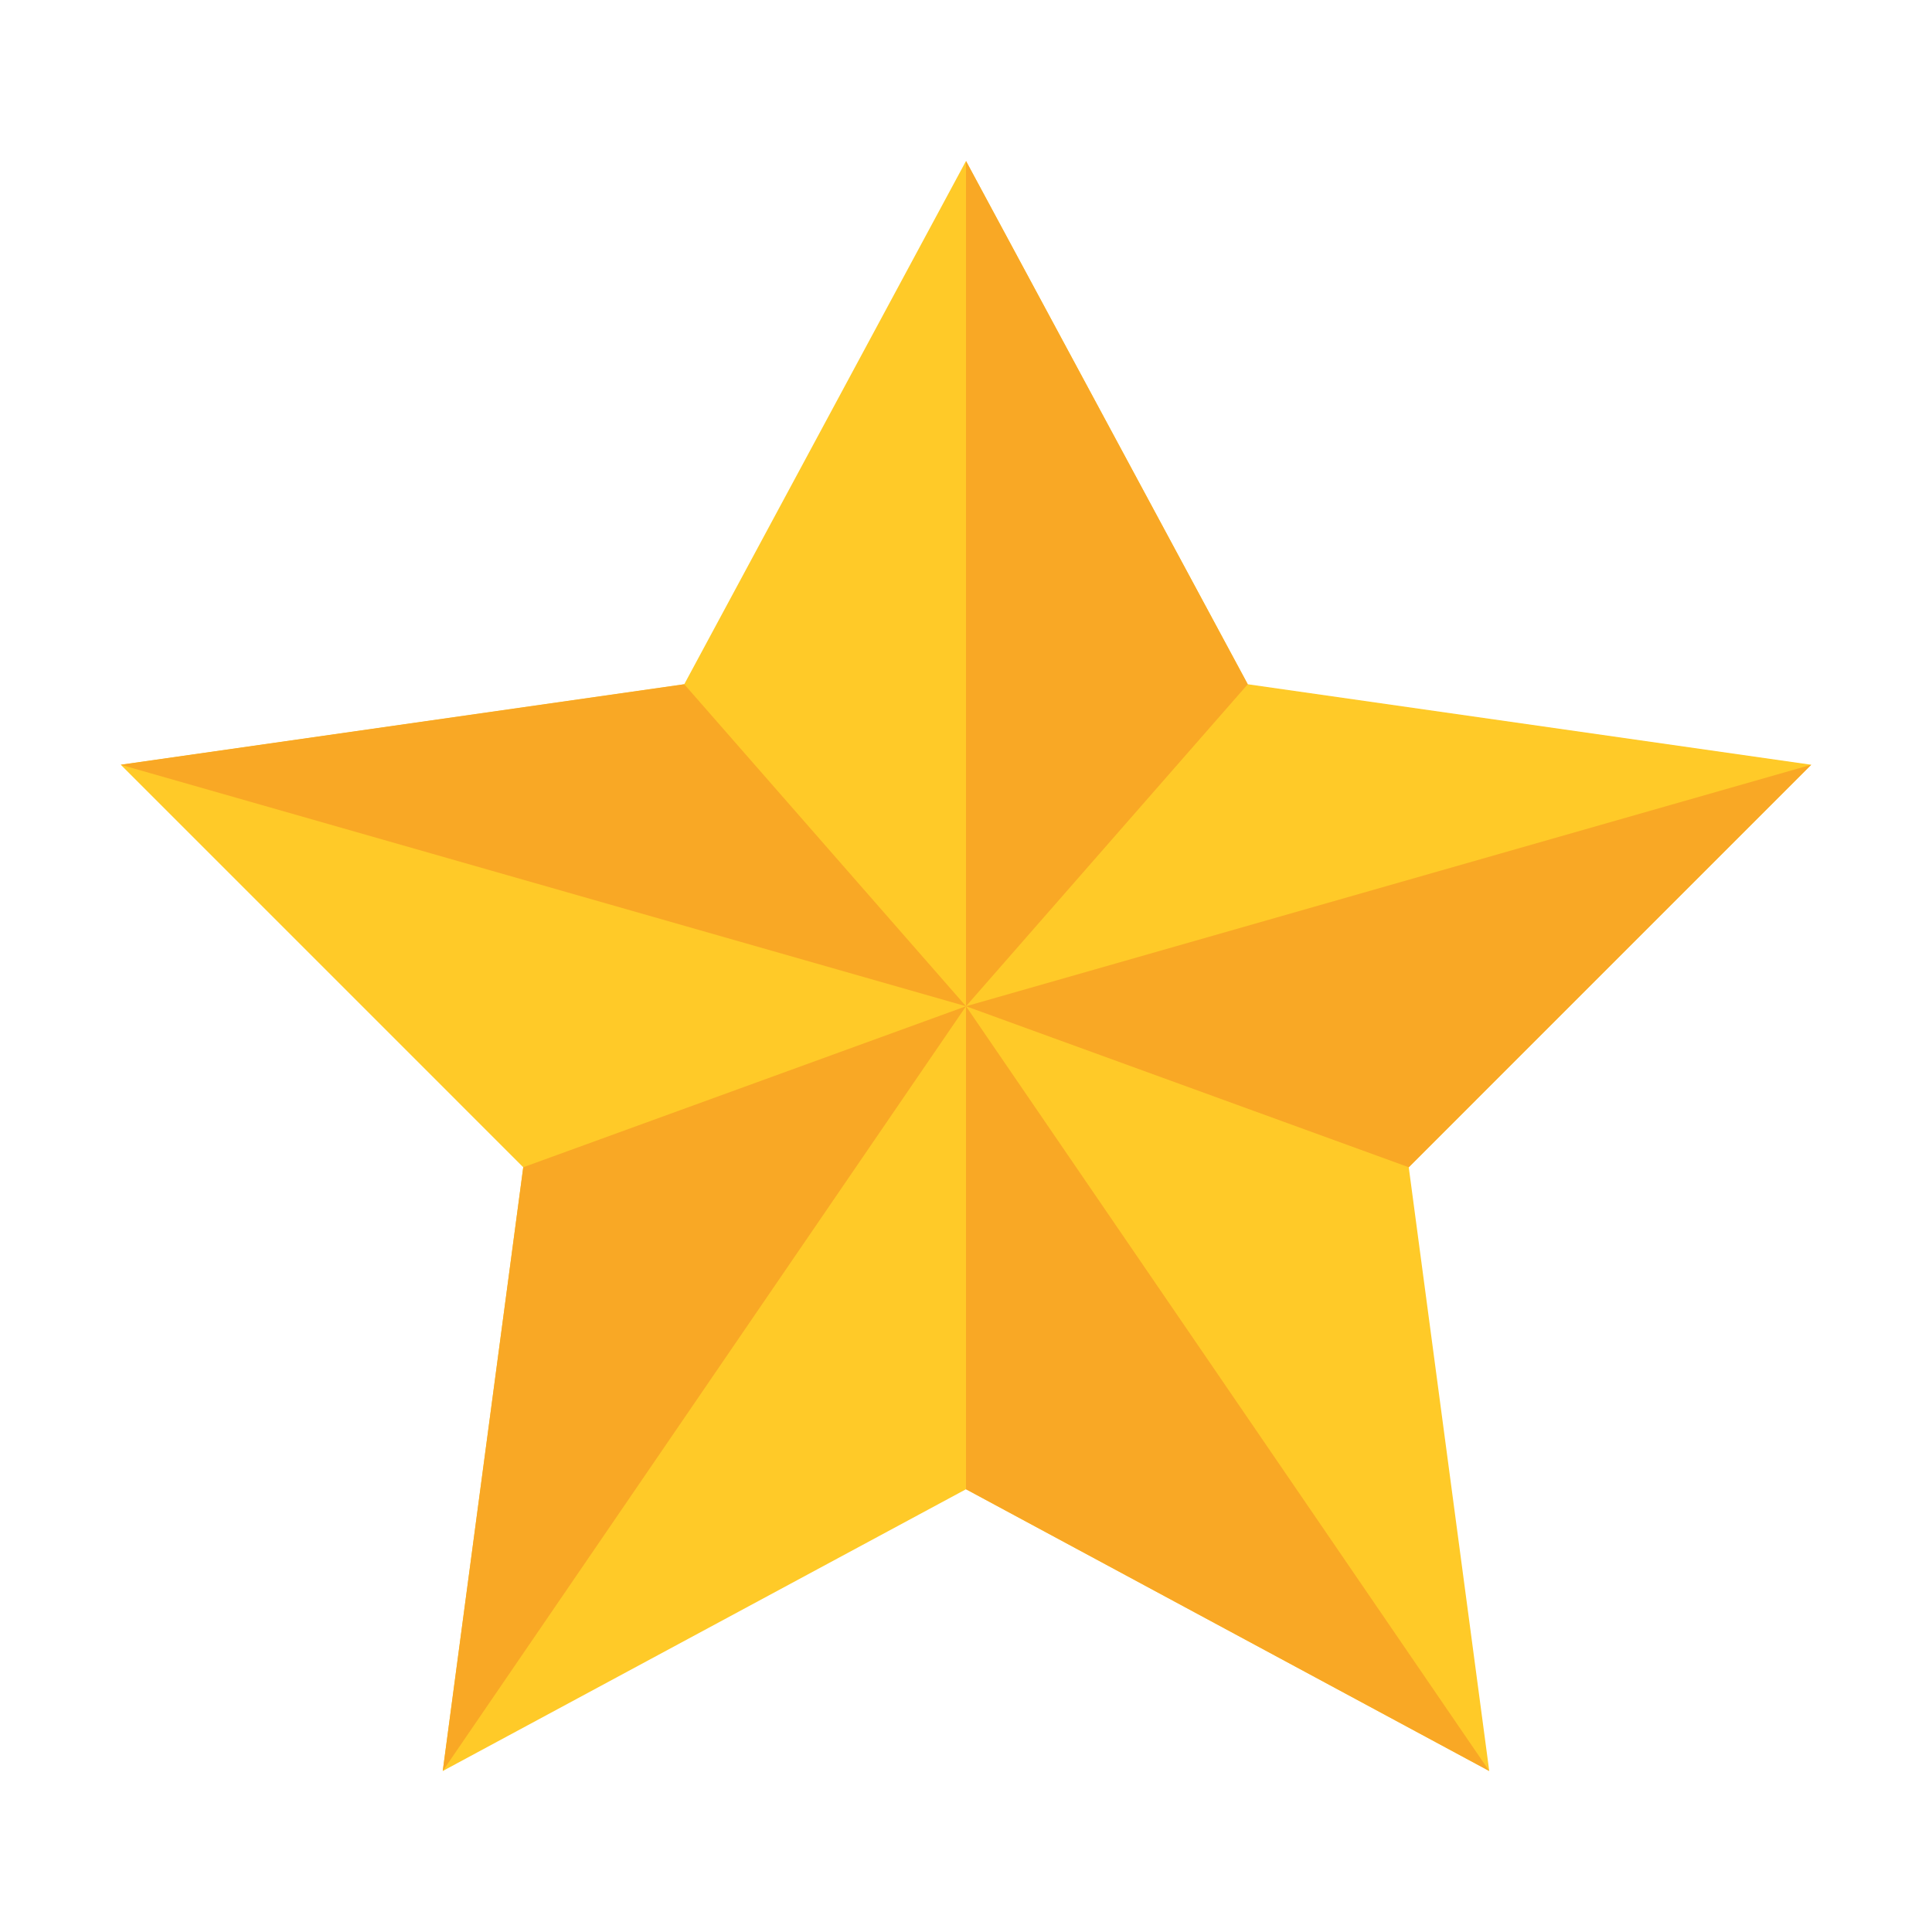
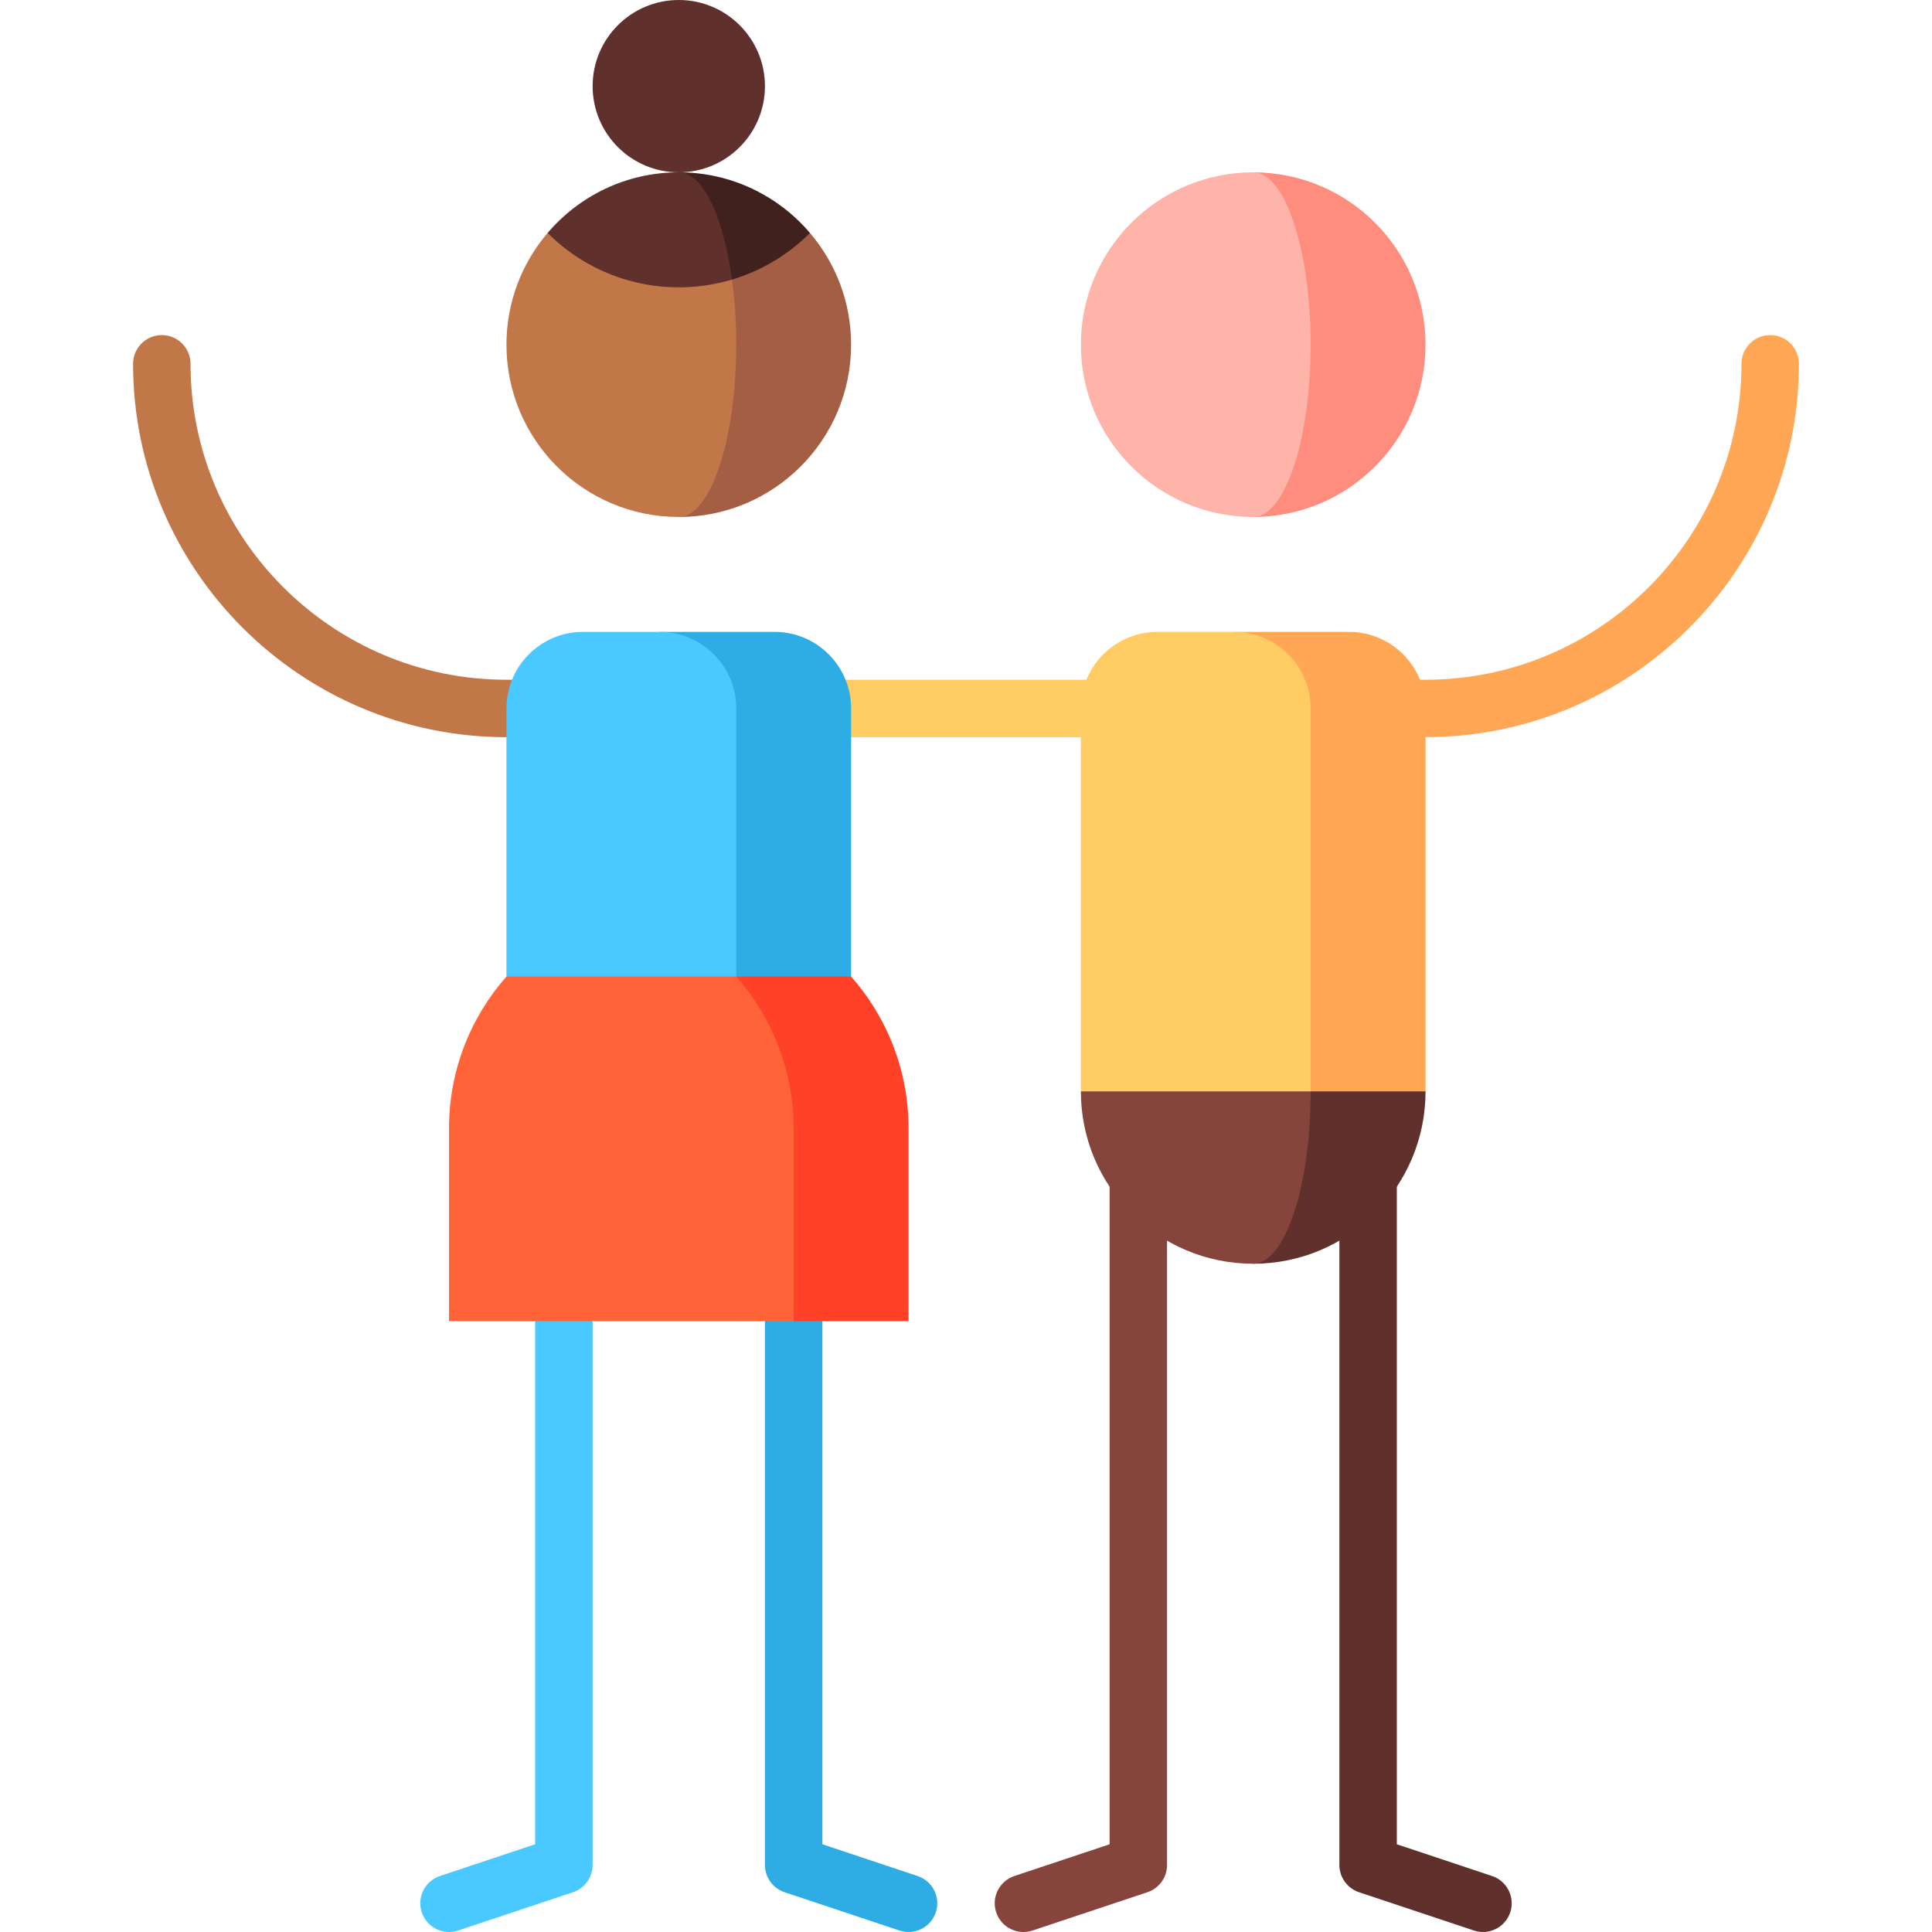
- <svg xmlns="http://www.w3.org/2000/svg" version="1.1" x="0px" y="0px" width="48" height="48" viewBox="0 0 48 48" enable-background="new 0 0 48 48" xml:space="preserve">
-   <polygon fill="#FFCA28" points="24,4 31,17 45,19 35,29 37,44 24,37 11,44 13,29 3,19 17,17 " />
+ <svg xmlns="http://www.w3.org/2000/svg" version="1.1" id="Capa_1" x="0px" y="0px" viewBox="0 0 512 512" style="enable-background:new 0 0 512 512;" xml:space="preserve">
+   <path style="fill:#60312C;" d="M395.415,497.166l-25.242-8.414V279.086H354.95v215.152c0,3.276,2.096,6.185,5.204,7.221  l30.446,10.149c3.988,1.329,8.3-0.826,9.628-4.815C401.554,502.805,399.403,498.494,395.415,497.166z" />
+   <path style="fill:#85453D;" d="M268.815,497.166l25.242-8.414V279.086h15.223v215.152c0,3.276-2.096,6.185-5.204,7.221  l-30.446,10.149c-3.988,1.329-8.3-0.826-9.628-4.815C262.676,502.805,264.827,498.494,268.815,497.166z" />
+   <path style="fill:#2DADE3;" d="M243.185,497.166l-25.242-8.414V279.086h-15.223v215.152c0,3.276,2.096,6.185,5.204,7.221  l30.446,10.149c3.988,1.329,8.3-0.826,9.628-4.815C249.324,502.805,247.173,498.494,243.185,497.166z" />
+   <path style="fill:#49C9FF;" d="M116.585,497.166l25.242-8.414V279.086h15.223v215.152c0,3.276-2.096,6.185-5.204,7.221  l-30.446,10.149c-3.988,1.329-8.3-0.826-9.628-4.815C110.446,502.805,112.597,498.494,116.585,497.166z" />
+   <path style="fill:#FFA754;" d="M469.122,88.801c-4.205,0-7.612,3.407-7.612,7.611c0,46.166-37.56,83.726-83.726,83.726h-45.669  v15.223h45.669c54.561,0,98.949-44.388,98.949-98.949C476.733,92.208,473.326,88.801,469.122,88.801z" />
+   <path style="fill:#C27749;" d="M134.216,180.139c-46.167,0-83.726-37.56-83.726-83.726c0-4.205-3.408-7.611-7.611-7.611  s-7.611,3.407-7.611,7.611c0,54.561,44.388,98.949,98.949,98.949h45.669v-15.223H134.216z" />
+   <rect x="179.885" y="180.139" style="fill:#FFCB63;" width="152.23" height="15.223" />
+   <circle style="fill:#60312C;" cx="179.885" cy="22.834" r="22.834" />
+   <path style="fill:#A45E43;" d="M214.649,61.739c0.01-0.01-34.764-0.005-34.764-0.005v75.273c25.219,0,45.669-20.45,45.669-45.669  C225.554,80.053,221.449,69.706,214.649,61.739z" />
+   <path style="fill:#C27749;" d="M193.981,74.095l-48.861-12.356c-6.8,7.967-10.905,18.313-10.905,29.599  c0,25.219,20.45,45.669,45.669,45.669c8.403,0,15.223-20.45,15.223-45.669C195.108,85.239,194.712,79.413,193.981,74.095z" />
+   <path style="fill:#40211D;" d="M179.885,45.669l14.096,28.426c7.561-2.263,14.69-6.389,20.668-12.356  C206.277,51.905,193.809,45.669,179.885,45.669z" />
+   <path style="fill:#60312C;" d="M179.885,45.669c-13.924,0-26.392,6.236-34.764,16.07c13.234,13.234,32.115,17.359,48.861,12.356  C191.718,57.421,186.258,45.669,179.885,45.669z" />
+   <path style="fill:#2DADE3;" d="M205.257,167.453h-30.446v121.784h50.743V187.75C225.554,176.54,216.467,167.453,205.257,167.453z" />
+   <path style="fill:#49C9FF;" d="M174.811,167.453h-20.297c-11.21,0-20.297,9.087-20.297,20.297v101.487h60.892V187.75  C195.108,176.54,186.021,167.453,174.811,167.453z" />
+   <path style="fill:#FF4128;" d="M225.554,258.791h-30.446l15.223,91.338h30.446v-51.083  C240.777,283.608,235.022,269.523,225.554,258.791z" />
+   <path style="fill:#FF6337;" d="M195.108,258.791h-60.892c-9.468,10.732-15.223,24.818-15.223,40.255v51.083h91.338v-51.083  C210.331,283.608,204.576,269.523,195.108,258.791z" />
+   <path style="fill:#60312C;" d="M332.115,258.791v76.115c25.222,0,45.669-20.447,45.669-45.669L332.115,258.791z" />
+   <path style="fill:#85453D;" d="M347.338,289.237l-15.223-30.446l-45.669,30.446c0,25.222,20.447,45.669,45.669,45.669  C340.522,334.906,347.338,314.459,347.338,289.237z" />
+   <path style="fill:#FFA754;" d="M357.487,167.453h-30.446l20.297,121.784h30.446V187.75  C377.784,176.54,368.697,167.453,357.487,167.453z" />
+   <path style="fill:#FFCB63;" d="M327.041,167.453h-20.297c-11.21,0-20.297,9.087-20.297,20.297v101.487h60.892V187.75  C347.338,176.54,338.251,167.453,327.041,167.453z" />
+   <path style="fill:#FF8D7E;" d="M332.115,45.669v91.338c25.222,0,45.669-20.447,45.669-45.669S357.337,45.669,332.115,45.669z" />
+   <path style="fill:#FFB4A9;" d="M347.338,91.338c0-25.222-6.816-45.669-15.223-45.669c-25.222,0-45.669,20.447-45.669,45.669  s20.447,45.669,45.669,45.669C340.522,137.007,347.338,116.56,347.338,91.338z" />
  <g>
-     <polygon fill="#F9A825" points="24,25 31,17 24,4 &#09;" />
-     <polygon fill="#F9A825" points="45,19 24,25 35,29 &#09;" />
-     <polygon fill="#F9A825" points="37,44 24,25 24,37 &#09;" />
-     <polygon fill="#F9A825" points="13,29 11,44 24,25 &#09;" />
-     <polygon fill="#F9A825" points="3,19 24,25 17,17 &#09;" />
-   </g>
+ </g>
+   <g>
+ </g>
+   <g>
+ </g>
+   <g>
+ </g>
+   <g>
+ </g>
+   <g>
+ </g>
+   <g>
+ </g>
+   <g>
+ </g>
+   <g>
+ </g>
+   <g>
+ </g>
+   <g>
+ </g>
+   <g>
+ </g>
+   <g>
+ </g>
+   <g>
+ </g>
+   <g>
+ </g>
</svg>
